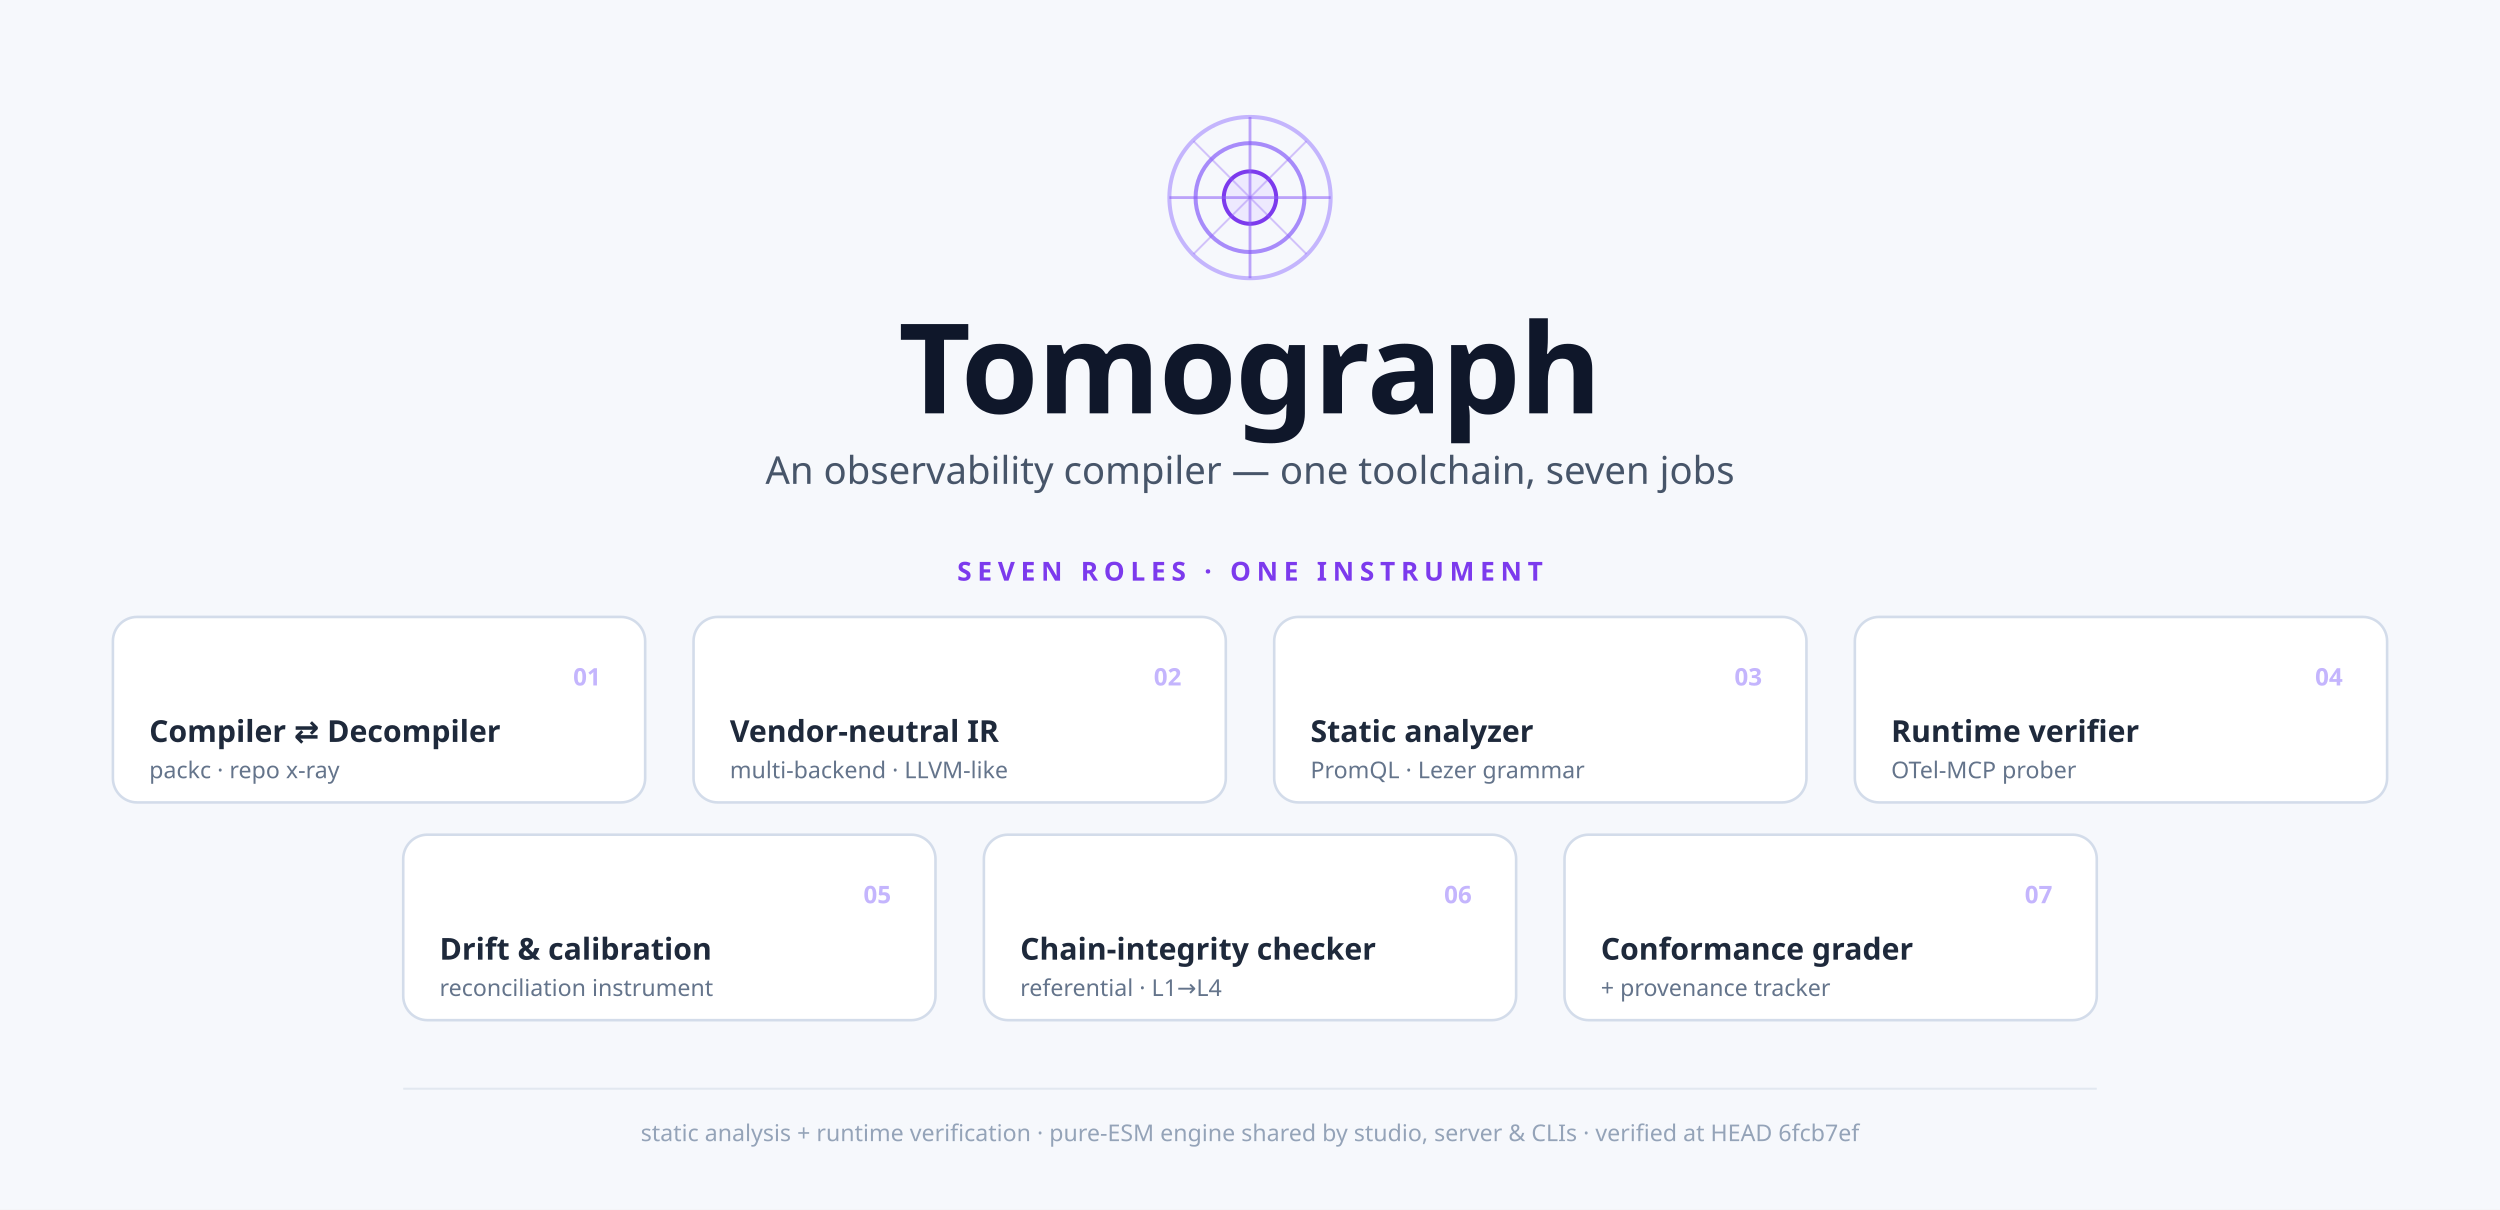
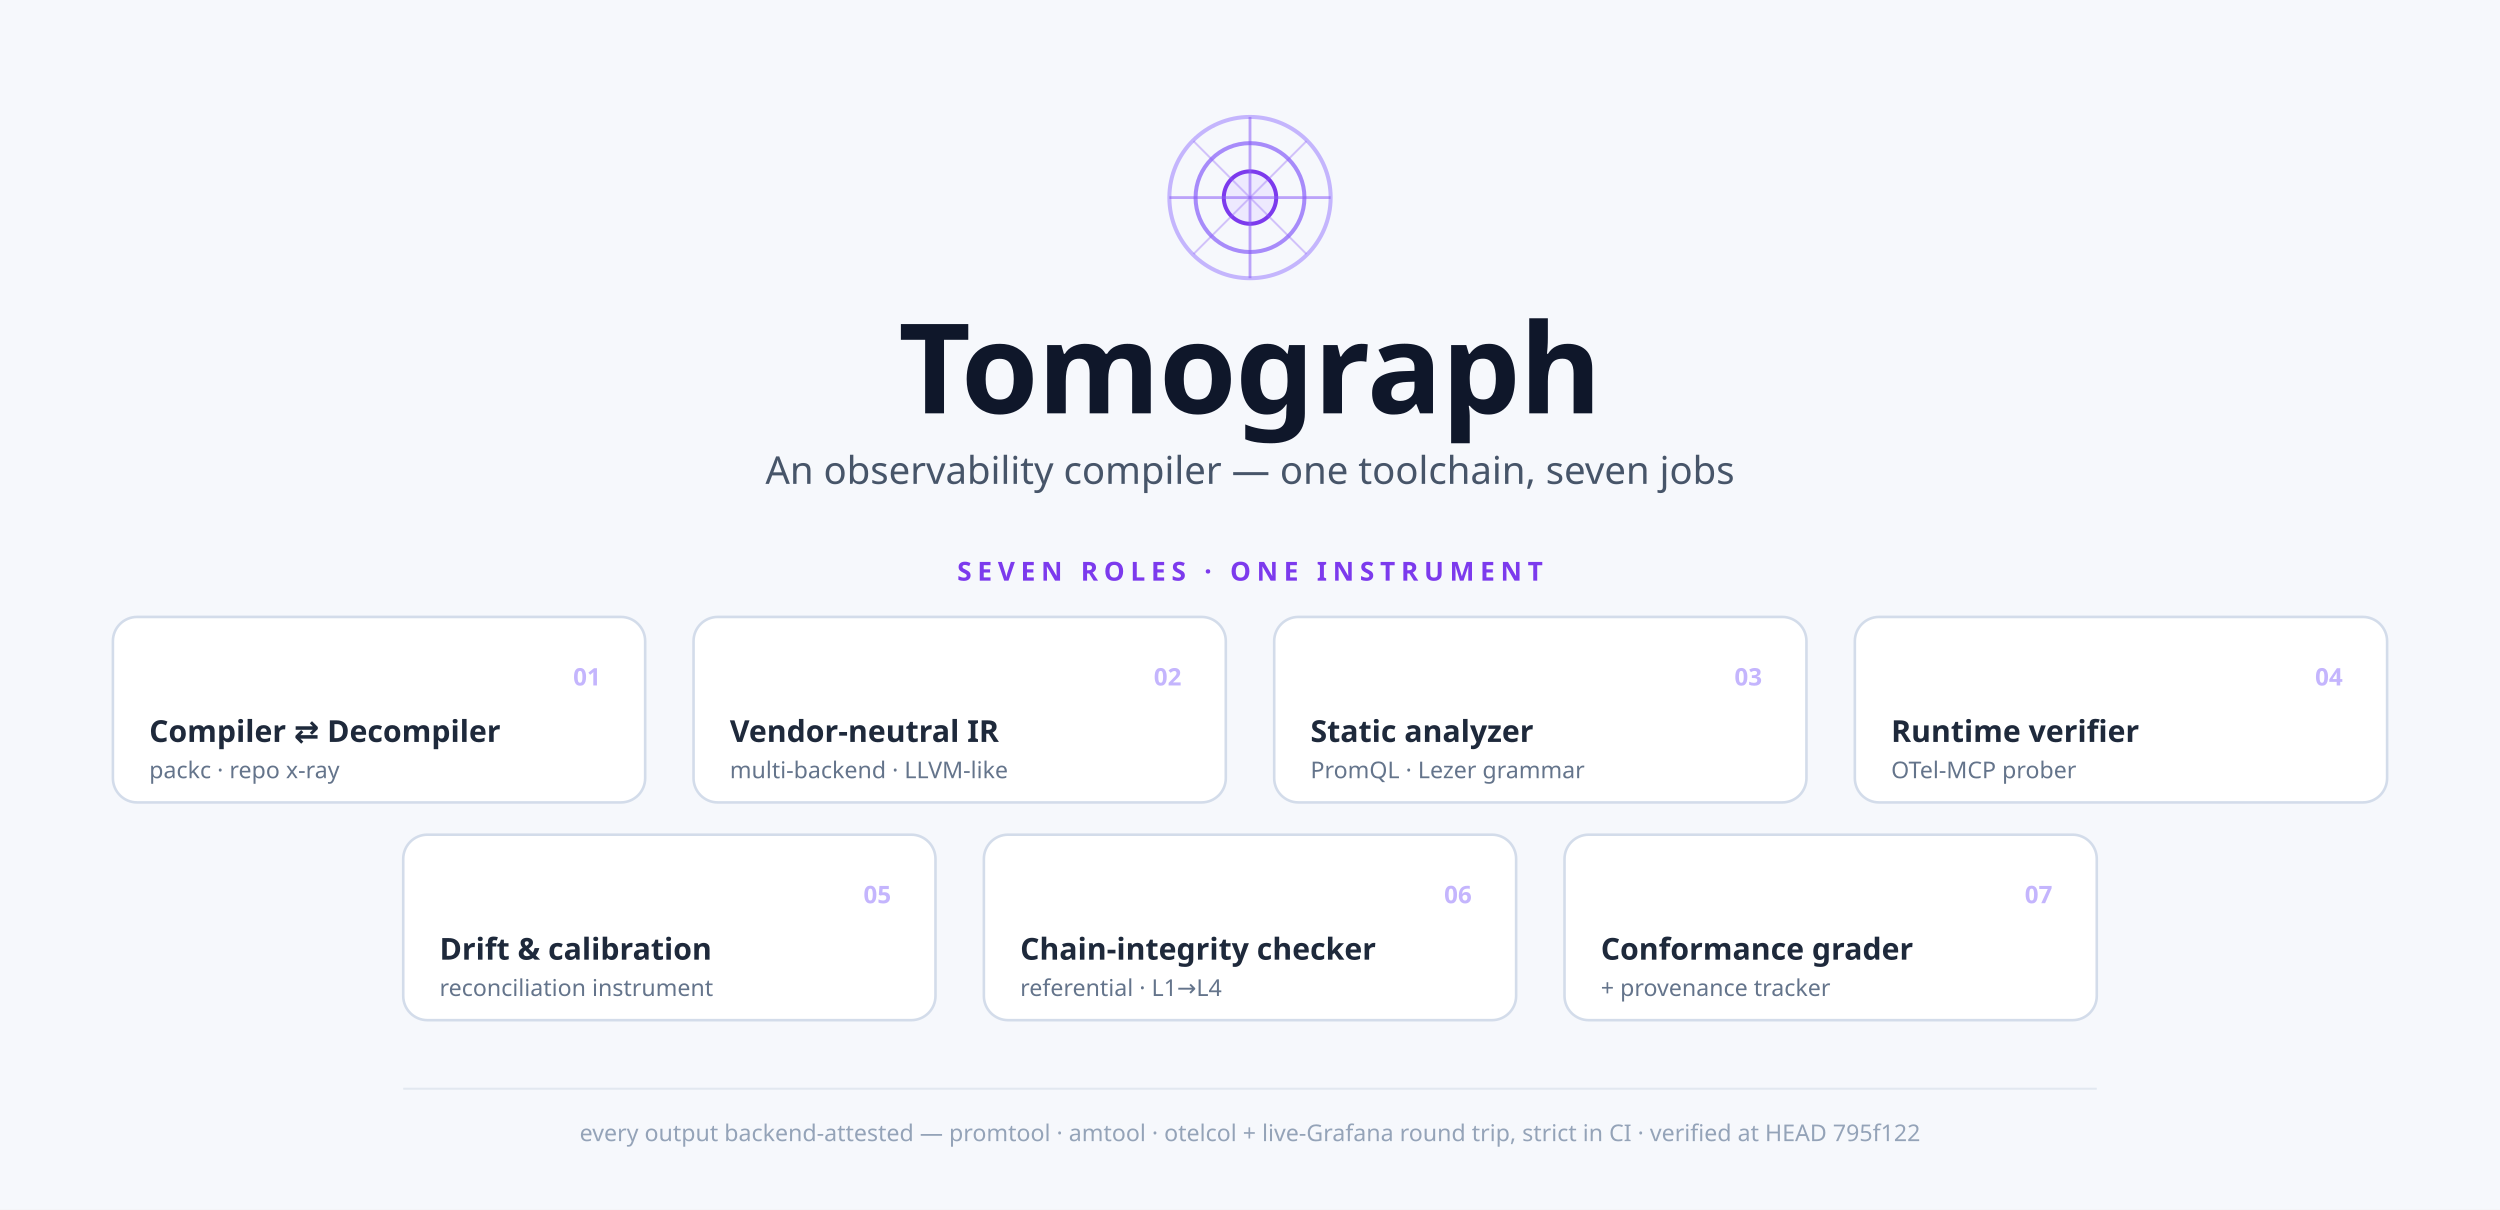
<svg xmlns="http://www.w3.org/2000/svg" viewBox="0 0 1240 600" font-family="ui-sans-serif, system-ui, sans-serif">
  <style>
  .pg{fill:#f6f8fc;}
  .title{fill:#0f172a;font-size:62px;font-weight:800;letter-spacing:-.5px;}
  .tag{fill:#475569;font-size:19px;font-weight:500;}
  .kicker{fill:#7c3aed;font-size:13px;font-weight:700;letter-spacing:.22em;}
  .card{fill:#ffffff;stroke:#d3dcea;stroke-width:1.3;}
  .ct{fill:#1e293b;font-size:15px;font-weight:700;}
  .cs{fill:#64748b;font-size:11.5px;}
  .num{fill:#c4b5fd;font-size:12px;font-weight:800;}
  .foot{fill:#94a3b8;font-size:11.5px;}
  .i{fill:none;stroke-width:1.9;stroke-linecap:round;stroke-linejoin:round;}
</style>
  <defs>
    <symbol id="h-swap" viewBox="0 0 24 24">
      <path class="i" d="M4 8h13l-3-3M20 16H7l3 3" />
    </symbol>
    <symbol id="h-cube" viewBox="0 0 24 24">
      <path class="i" d="M12 3l8 4.5v9L12 21l-8-4.5v-9z" />
      <path class="i" d="M4 7.5l8 4.5 8-4.5M12 12v9" />
    </symbol>
    <symbol id="h-code" viewBox="0 0 24 24">
      <path class="i" d="M9 8l-4 4 4 4M15 8l4 4-4 4" />
    </symbol>
    <symbol id="h-pulse" viewBox="0 0 24 24">
      <path class="i" d="M3 12h4l2-5 3 10 2-5h7" />
    </symbol>
    <symbol id="h-compare" viewBox="0 0 24 24">
      <path class="i" d="M12 3v18" />
      <path class="i" d="M7 8l-3 3 3 3M17 8l3 3-3 3" />
    </symbol>
    <symbol id="h-shield" viewBox="0 0 24 24">
      <path class="i" d="M12 3l7 3v5c0 4.5-3 8-7 10-4-2-7-5.5-7-10V6z" />
      <path class="i" d="M9 12l2 2 4-4" />
    </symbol>
    <symbol id="h-book" viewBox="0 0 24 24">
      <path class="i" d="M4 5a2 2 0 012-2h13v16H6a2 2 0 00-2 2z" />
      <path class="i" d="M4 19a2 2 0 012-2h13" />
    </symbol>
  </defs>
  <rect class="pg" x="0" y="0" width="1240" height="600" />
  <g transform="translate(620,98)">
    <circle cx="0" cy="0" r="40" fill="none" stroke="#c4b5fd" stroke-width="2" />
    <circle cx="0" cy="0" r="27" fill="none" stroke="#a78bfa" stroke-width="2" />
    <circle cx="0" cy="0" r="13" fill="#ede9fe" stroke="#7c3aed" stroke-width="2" />
    <line x1="-40" y1="0" x2="40" y2="0" stroke="#8b5cf6" stroke-width="1.4" opacity="0.55" />
    <line x1="0" y1="-40" x2="0" y2="40" stroke="#8b5cf6" stroke-width="1.4" opacity="0.55" />
    <line x1="-28" y1="-28" x2="28" y2="28" stroke="#8b5cf6" stroke-width="1" opacity="0.35" />
    <line x1="28" y1="-28" x2="-28" y2="28" stroke="#8b5cf6" stroke-width="1" opacity="0.35" />
  </g>
  <text class="title" x="620" y="205" text-anchor="middle">Tomograph</text>
  <text class="tag" x="620" y="240" text-anchor="middle">An observability compiler — one toolchain, seven jobs</text>
  <text class="kicker" x="620" y="288" text-anchor="middle">SEVEN ROLES · ONE INSTRUMENT</text>
  <g>
    <rect class="card" x="56" y="306" width="264" height="92" rx="12" />
    <use href="#h-swap" x="74" y="324" width="22" height="22" color="#7c3aed" />
    <text class="num" x="298" y="340" text-anchor="end">01</text>
    <text class="ct" x="74" y="368">Compiler ⇄ Decompiler</text>
    <text class="cs" x="74" y="386">packc · repo x-ray</text>
  </g>
  <g>
    <rect class="card" x="344" y="306" width="264" height="92" rx="12" />
    <use href="#h-cube" x="362" y="324" width="22" height="22" color="#7c3aed" />
    <text class="num" x="586" y="340" text-anchor="end">02</text>
    <text class="ct" x="362" y="368">Vendor-neutral IR</text>
    <text class="cs" x="362" y="386">multi-backend · LLVM-like</text>
  </g>
  <g>
    <rect class="card" x="632" y="306" width="264" height="92" rx="12" />
    <use href="#h-code" x="650" y="324" width="22" height="22" color="#059669" />
    <text class="num" x="874" y="340" text-anchor="end">03</text>
    <text class="ct" x="650" y="368">Static analyzer</text>
    <text class="cs" x="650" y="386">PromQL · Lezer grammar</text>
  </g>
  <g>
    <rect class="card" x="920" y="306" width="264" height="92" rx="12" />
    <use href="#h-pulse" x="938" y="324" width="22" height="22" color="#059669" />
    <text class="num" x="1162" y="340" text-anchor="end">04</text>
    <text class="ct" x="938" y="368">Runtime verifier</text>
    <text class="cs" x="938" y="386">OTel-MCP prober</text>
  </g>
  <g>
    <rect class="card" x="200" y="414" width="264" height="92" rx="12" />
    <use href="#h-compare" x="218" y="432" width="22" height="22" color="#7c3aed" />
    <text class="num" x="442" y="448" text-anchor="end">05</text>
    <text class="ct" x="218" y="476">Drift &amp; calibration</text>
    <text class="cs" x="218" y="494">reconciliation instrument</text>
  </g>
  <g>
    <rect class="card" x="488" y="414" width="264" height="92" rx="12" />
    <use href="#h-shield" x="506" y="432" width="22" height="22" color="#7c3aed" />
    <text class="num" x="730" y="448" text-anchor="end">06</text>
    <text class="ct" x="506" y="476">Chain-integrity checker</text>
    <text class="cs" x="506" y="494">referential · L1→L4</text>
  </g>
  <g>
    <rect class="card" x="776" y="414" width="264" height="92" rx="12" />
    <use href="#h-book" x="794" y="432" width="22" height="22" color="#7c3aed" />
    <text class="num" x="1018" y="448" text-anchor="end">07</text>
    <text class="ct" x="794" y="476">Conformance grader</text>
    <text class="cs" x="794" y="494">+ provenance tracker</text>
  </g>
  <line x1="200" y1="540" x2="1040" y2="540" stroke="#e2e8f0" stroke-width="1" />
-   <text class="foot" x="620" y="566" text-anchor="middle">static analysis + runtime verification · pure-ESM engine shared by studio, server &amp; CLIs · verified at HEAD 6fcb7ef</text>
+   <text class="foot" x="620" y="566" text-anchor="middle">every output backend-attested — promtool · amtool · otelcol + live-Grafana round trip, strict in CI · verified at HEAD 795f122</text>
</svg>
